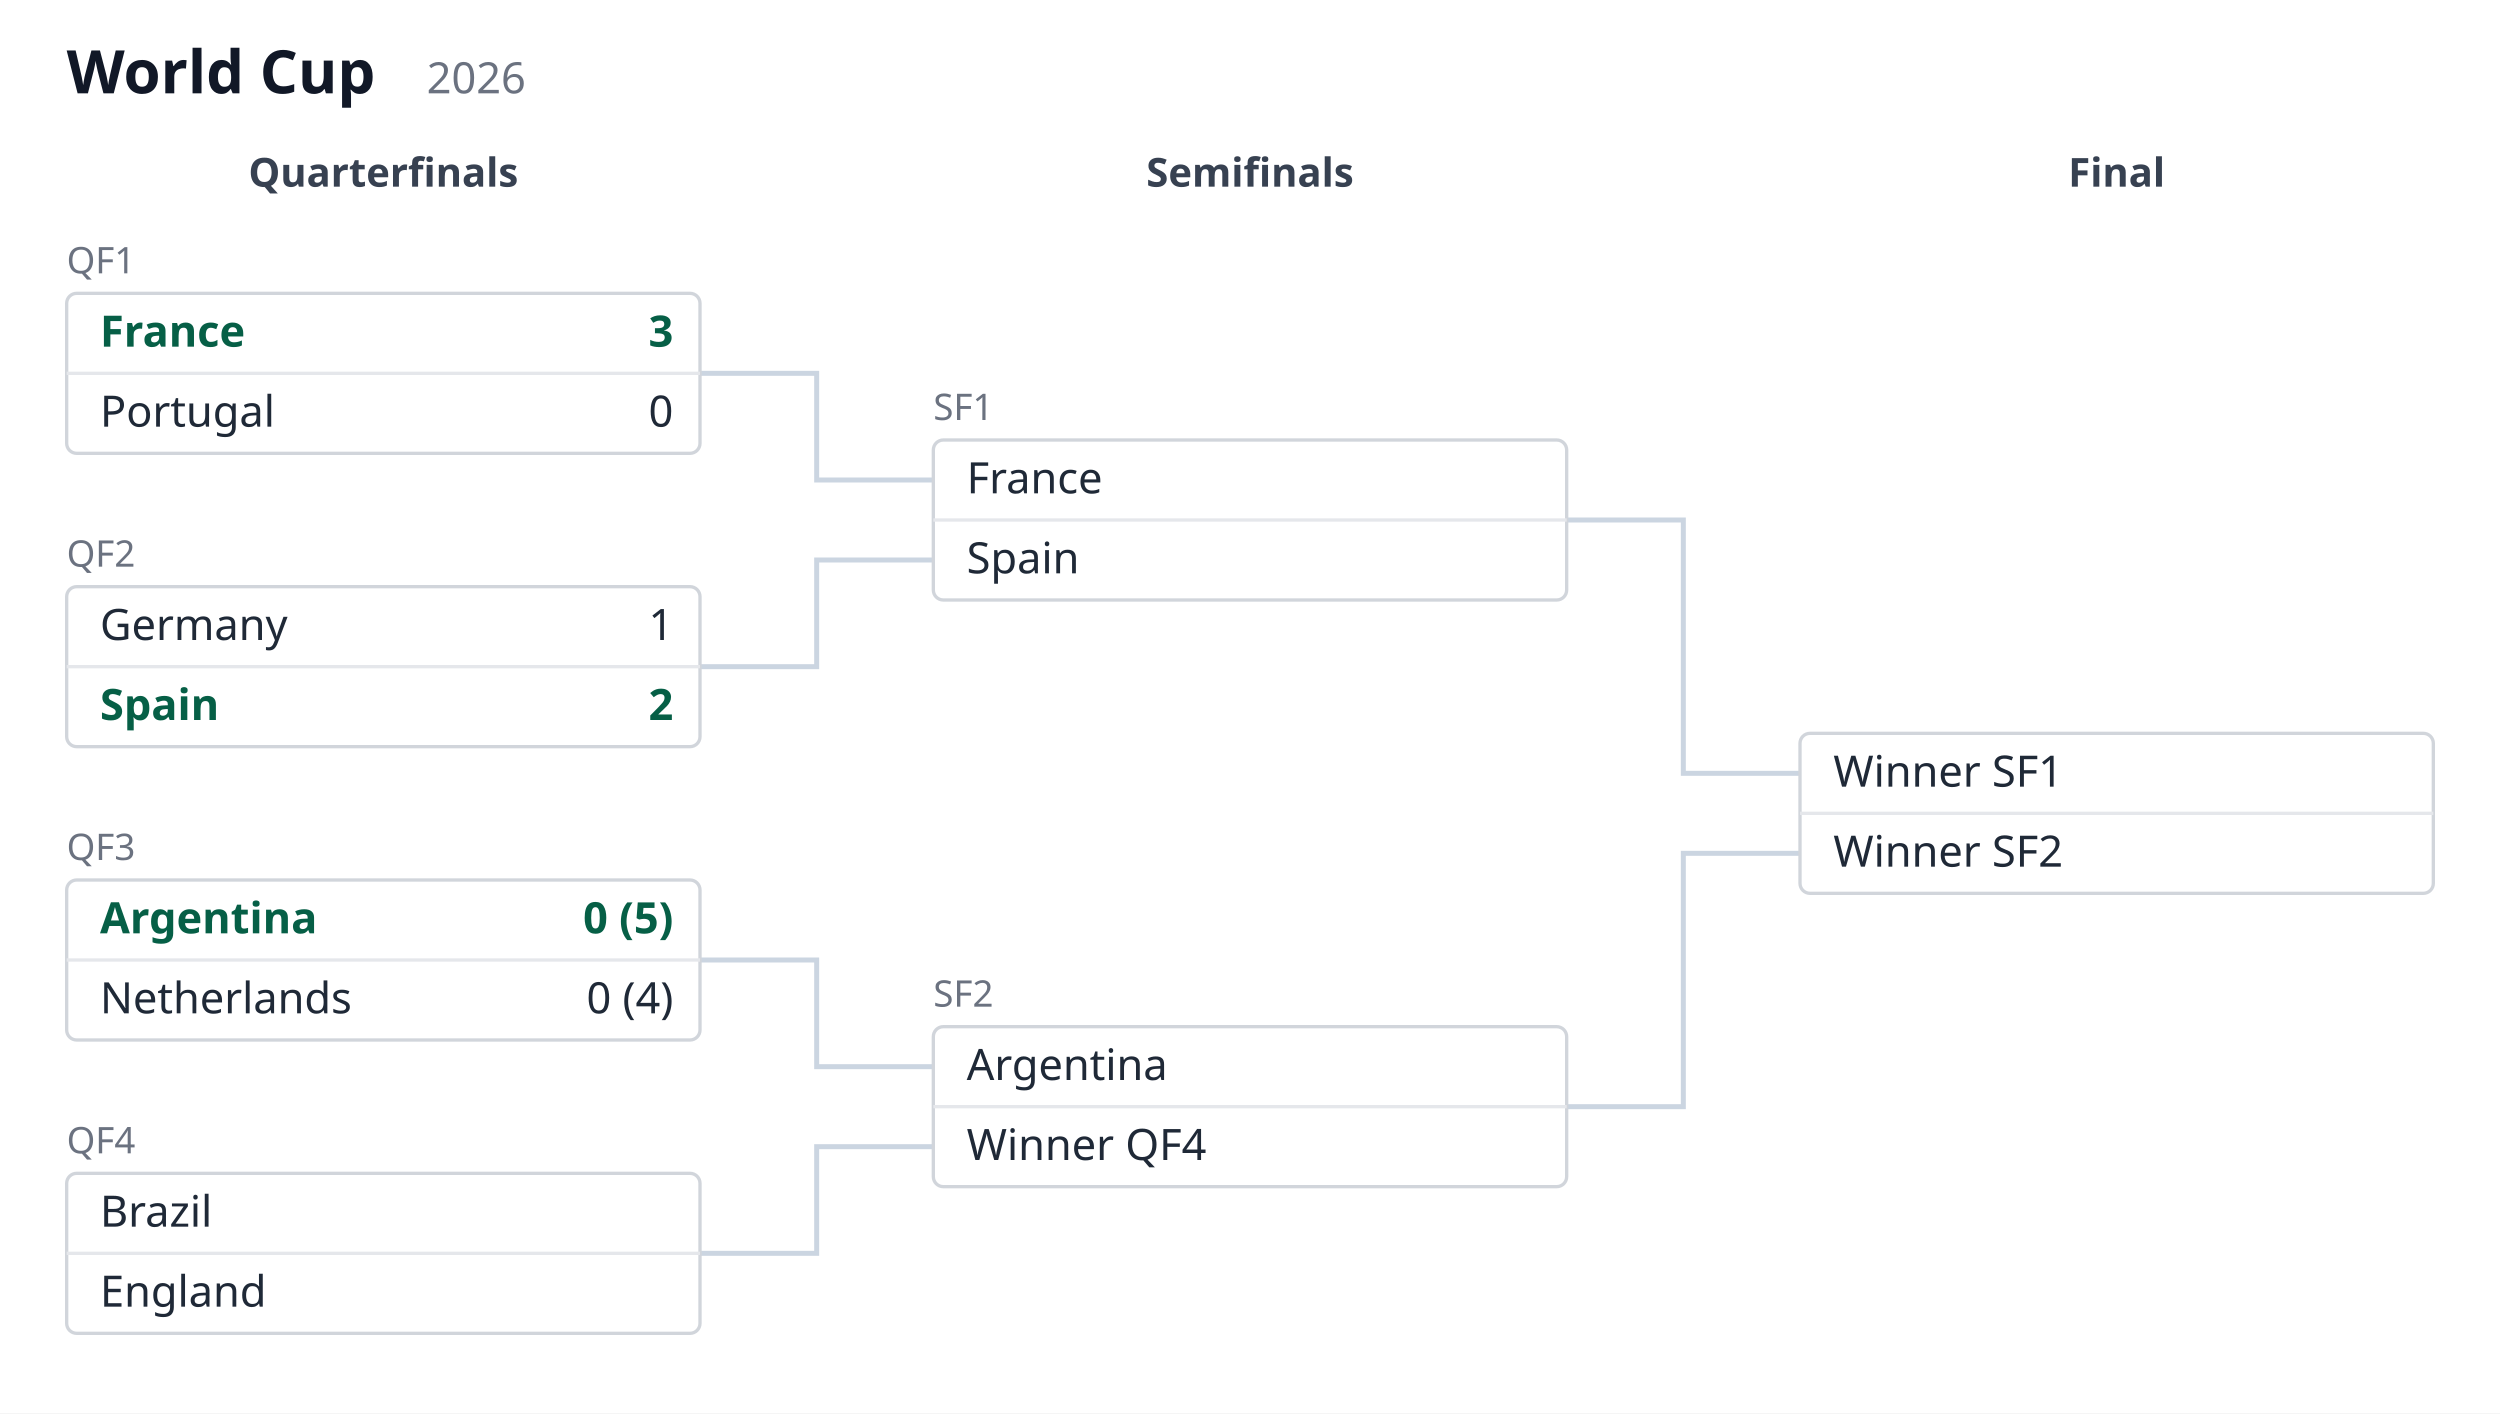
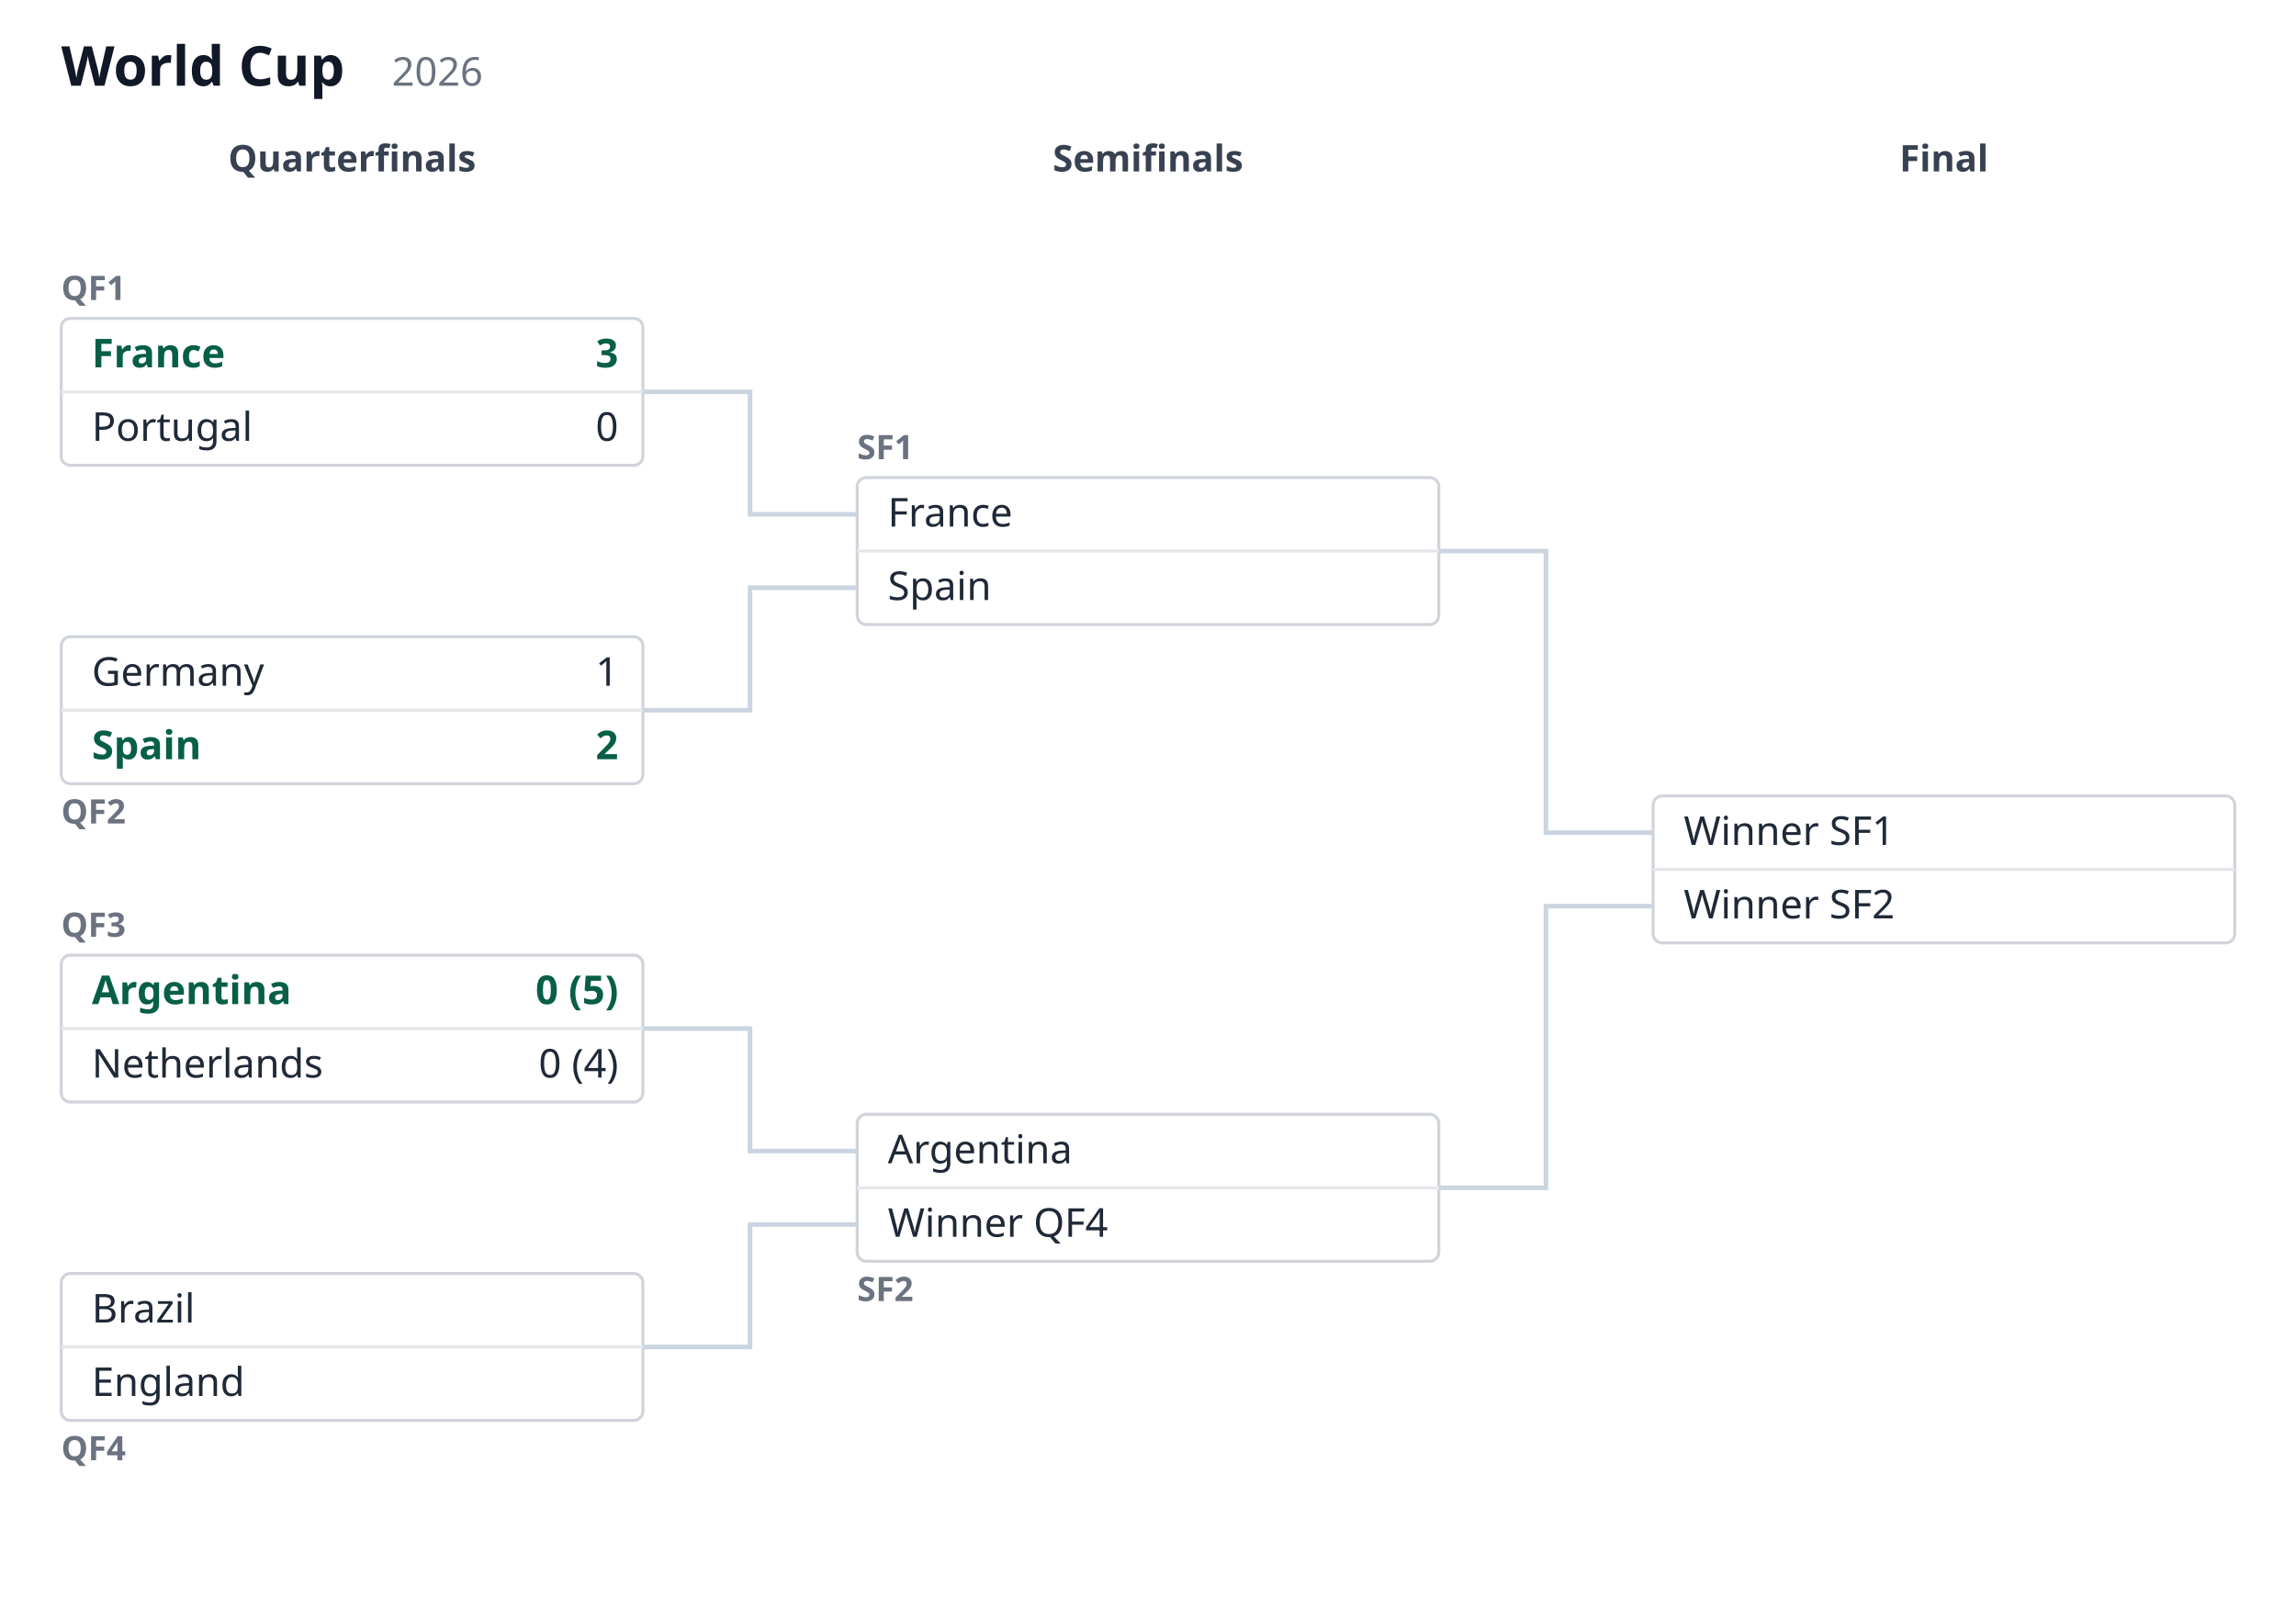
- <svg xmlns="http://www.w3.org/2000/svg" viewBox="0 0 750 424" width="750" height="424" font-family="sans-serif">
+ <svg xmlns="http://www.w3.org/2000/svg" viewBox="0 0 750 522" width="750" height="522" font-family="sans-serif">
  <style>
  .pd-bg { fill: #ffffff; }
  .pd-title { font: 600 18px sans-serif; fill: #111827; }
  .pd-season { font: 400 13px sans-serif; fill: #6b7280; }
  .pd-header { font: 600 12px sans-serif; fill: #374151; text-anchor: middle; }
  .pd-meta { font: 400 11px sans-serif; fill: #6b7280; }
+   .pd-meta-id { font-weight: 700; }
  .pd-box { fill: #ffffff; stroke: #d1d5db; stroke-width: 1; }
  .pd-divider { stroke: #e5e7eb; stroke-width: 1; }
  .pd-team { font: 400 13px sans-serif; fill: #1f2937; }
  .pd-score { font: 400 13px sans-serif; fill: #1f2937; text-anchor: end; }
  .pd-win .pd-team, .pd-win .pd-score { font-weight: 700; fill: #065f46; }
  .pd-crest-frame { fill: none; stroke: #d1d5db; stroke-width: 1; }
  .pd-link { fill: none; stroke: #cbd5e1; stroke-width: 1.5; }
  @media (prefers-color-scheme: dark) {
    .pd-bg { fill: #0f172a; }
    .pd-title { fill: #f8fafc; }
    .pd-season { fill: #94a3b8; }
    .pd-header { fill: #cbd5e1; }
    .pd-meta { fill: #94a3b8; }
    .pd-box { fill: #1e293b; stroke: #334155; }
    .pd-divider { stroke: #334155; }
    .pd-team { fill: #e5e7eb; }
    .pd-score { fill: #e5e7eb; }
    .pd-win .pd-team, .pd-win .pd-score { fill: #34d399; }
    .pd-crest-frame { stroke: #334155; }
    .pd-link { stroke: #475569; }
  }</style>
-   <rect class="pd-bg" width="750" height="424" />
+   <rect class="pd-bg" width="750" height="522" />
  <text class="pd-title" x="20" y="28">World Cup</text>
  <text class="pd-season" x="128" y="28">2026</text>
  <text class="pd-header" x="115" y="56">Quarterfinals</text>
  <text class="pd-header" x="375" y="56">Semifinals</text>
  <text class="pd-header" x="635" y="56">Final</text>
-   <path class="pd-link" d="M 210 112 L 245 112 L 245 144 L 280 144" />
-   <path class="pd-link" d="M 210 200 L 245 200 L 245 168 L 280 168" />
-   <path class="pd-link" d="M 210 288 L 245 288 L 245 320 L 280 320" />
-   <path class="pd-link" d="M 210 376 L 245 376 L 245 344 L 280 344" />
-   <path class="pd-link" d="M 470 156 L 505 156 L 505 232 L 540 232" />
-   <path class="pd-link" d="M 470 332 L 505 332 L 505 256 L 540 256" />
-   <text class="pd-meta" x="20" y="82">QF1</text>
-   <rect class="pd-box" x="20" y="88" width="190" height="48" rx="3" />
-   <line class="pd-divider" x1="20" y1="112" x2="210" y2="112" />
+   <path class="pd-link" d="M 210 128 L 245 128 L 245 168 L 280 168" />
+   <path class="pd-link" d="M 210 232 L 245 232 L 245 192 L 280 192" />
+   <path class="pd-link" d="M 210 336 L 245 336 L 245 376 L 280 376" />
+   <path class="pd-link" d="M 210 440 L 245 440 L 245 400 L 280 400" />
+   <path class="pd-link" d="M 470 180 L 505 180 L 505 272 L 540 272" />
+   <path class="pd-link" d="M 470 388 L 505 388 L 505 296 L 540 296" />
+   <text class="pd-meta" x="20" y="98">
+     <tspan class="pd-meta-id">QF1</tspan>
+   </text>
+   <rect class="pd-box" x="20" y="104" width="190" height="48" rx="3" />
+   <line class="pd-divider" x1="20" y1="128" x2="210" y2="128" />
  <g class="pd-win">
-     <text class="pd-team" x="30" y="104">France</text>
-     <text class="pd-score" x="202" y="104">3</text>
+     <text class="pd-team" x="30" y="120">France</text>
+     <text class="pd-score" x="202" y="120">3</text>
  </g>
  <g class="">
-     <text class="pd-team" x="30" y="128">Portugal</text>
-     <text class="pd-score" x="202" y="128">0</text>
+     <text class="pd-team" x="30" y="144">Portugal</text>
+     <text class="pd-score" x="202" y="144">0</text>
  </g>
-   <text class="pd-meta" x="20" y="170">QF2</text>
-   <rect class="pd-box" x="20" y="176" width="190" height="48" rx="3" />
-   <line class="pd-divider" x1="20" y1="200" x2="210" y2="200" />
+   <text class="pd-meta" x="20" y="269">
+     <tspan class="pd-meta-id">QF2</tspan>
+   </text>
+   <rect class="pd-box" x="20" y="208" width="190" height="48" rx="3" />
+   <line class="pd-divider" x1="20" y1="232" x2="210" y2="232" />
  <g class="">
-     <text class="pd-team" x="30" y="192">Germany</text>
-     <text class="pd-score" x="202" y="192">1</text>
+     <text class="pd-team" x="30" y="224">Germany</text>
+     <text class="pd-score" x="202" y="224">1</text>
  </g>
  <g class="pd-win">
-     <text class="pd-team" x="30" y="216">Spain</text>
-     <text class="pd-score" x="202" y="216">2</text>
+     <text class="pd-team" x="30" y="248">Spain</text>
+     <text class="pd-score" x="202" y="248">2</text>
  </g>
-   <text class="pd-meta" x="20" y="258">QF3</text>
-   <rect class="pd-box" x="20" y="264" width="190" height="48" rx="3" />
-   <line class="pd-divider" x1="20" y1="288" x2="210" y2="288" />
+   <text class="pd-meta" x="20" y="306">
+     <tspan class="pd-meta-id">QF3</tspan>
+   </text>
+   <rect class="pd-box" x="20" y="312" width="190" height="48" rx="3" />
+   <line class="pd-divider" x1="20" y1="336" x2="210" y2="336" />
  <g class="pd-win">
-     <text class="pd-team" x="30" y="280">Argentina</text>
-     <text class="pd-score" x="202" y="280">0 (5)</text>
+     <text class="pd-team" x="30" y="328">Argentina</text>
+     <text class="pd-score" x="202" y="328">0 (5)</text>
  </g>
  <g class="">
-     <text class="pd-team" x="30" y="304">Netherlands</text>
-     <text class="pd-score" x="202" y="304">0 (4)</text>
+     <text class="pd-team" x="30" y="352">Netherlands</text>
+     <text class="pd-score" x="202" y="352">0 (4)</text>
  </g>
-   <text class="pd-meta" x="20" y="346">QF4</text>
-   <rect class="pd-box" x="20" y="352" width="190" height="48" rx="3" />
-   <line class="pd-divider" x1="20" y1="376" x2="210" y2="376" />
+   <text class="pd-meta" x="20" y="477">
+     <tspan class="pd-meta-id">QF4</tspan>
+   </text>
+   <rect class="pd-box" x="20" y="416" width="190" height="48" rx="3" />
+   <line class="pd-divider" x1="20" y1="440" x2="210" y2="440" />
  <g class="">
-     <text class="pd-team" x="30" y="368">Brazil</text>
+     <text class="pd-team" x="30" y="432">Brazil</text>
  </g>
  <g class="">
-     <text class="pd-team" x="30" y="392">England</text>
+     <text class="pd-team" x="30" y="456">England</text>
  </g>
-   <text class="pd-meta" x="280" y="126">SF1</text>
-   <rect class="pd-box" x="280" y="132" width="190" height="48" rx="3" />
-   <line class="pd-divider" x1="280" y1="156" x2="470" y2="156" />
+   <text class="pd-meta" x="280" y="150">
+     <tspan class="pd-meta-id">SF1</tspan>
+   </text>
+   <rect class="pd-box" x="280" y="156" width="190" height="48" rx="3" />
+   <line class="pd-divider" x1="280" y1="180" x2="470" y2="180" />
  <g class="">
-     <text class="pd-team" x="290" y="148">France</text>
+     <text class="pd-team" x="290" y="172">France</text>
  </g>
  <g class="">
-     <text class="pd-team" x="290" y="172">Spain</text>
+     <text class="pd-team" x="290" y="196">Spain</text>
  </g>
-   <text class="pd-meta" x="280" y="302">SF2</text>
-   <rect class="pd-box" x="280" y="308" width="190" height="48" rx="3" />
-   <line class="pd-divider" x1="280" y1="332" x2="470" y2="332" />
+   <text class="pd-meta" x="280" y="425">
+     <tspan class="pd-meta-id">SF2</tspan>
+   </text>
+   <rect class="pd-box" x="280" y="364" width="190" height="48" rx="3" />
+   <line class="pd-divider" x1="280" y1="388" x2="470" y2="388" />
  <g class="">
-     <text class="pd-team" x="290" y="324">Argentina</text>
+     <text class="pd-team" x="290" y="380">Argentina</text>
  </g>
  <g class="">
-     <text class="pd-team" x="290" y="348">Winner QF4</text>
+     <text class="pd-team" x="290" y="404">Winner QF4</text>
  </g>
-   <rect class="pd-box" x="540" y="220" width="190" height="48" rx="3" />
-   <line class="pd-divider" x1="540" y1="244" x2="730" y2="244" />
+   <rect class="pd-box" x="540" y="260" width="190" height="48" rx="3" />
+   <line class="pd-divider" x1="540" y1="284" x2="730" y2="284" />
  <g class="">
-     <text class="pd-team" x="550" y="236">Winner SF1</text>
+     <text class="pd-team" x="550" y="276">Winner SF1</text>
  </g>
  <g class="">
-     <text class="pd-team" x="550" y="260">Winner SF2</text>
+     <text class="pd-team" x="550" y="300">Winner SF2</text>
  </g>
</svg>
